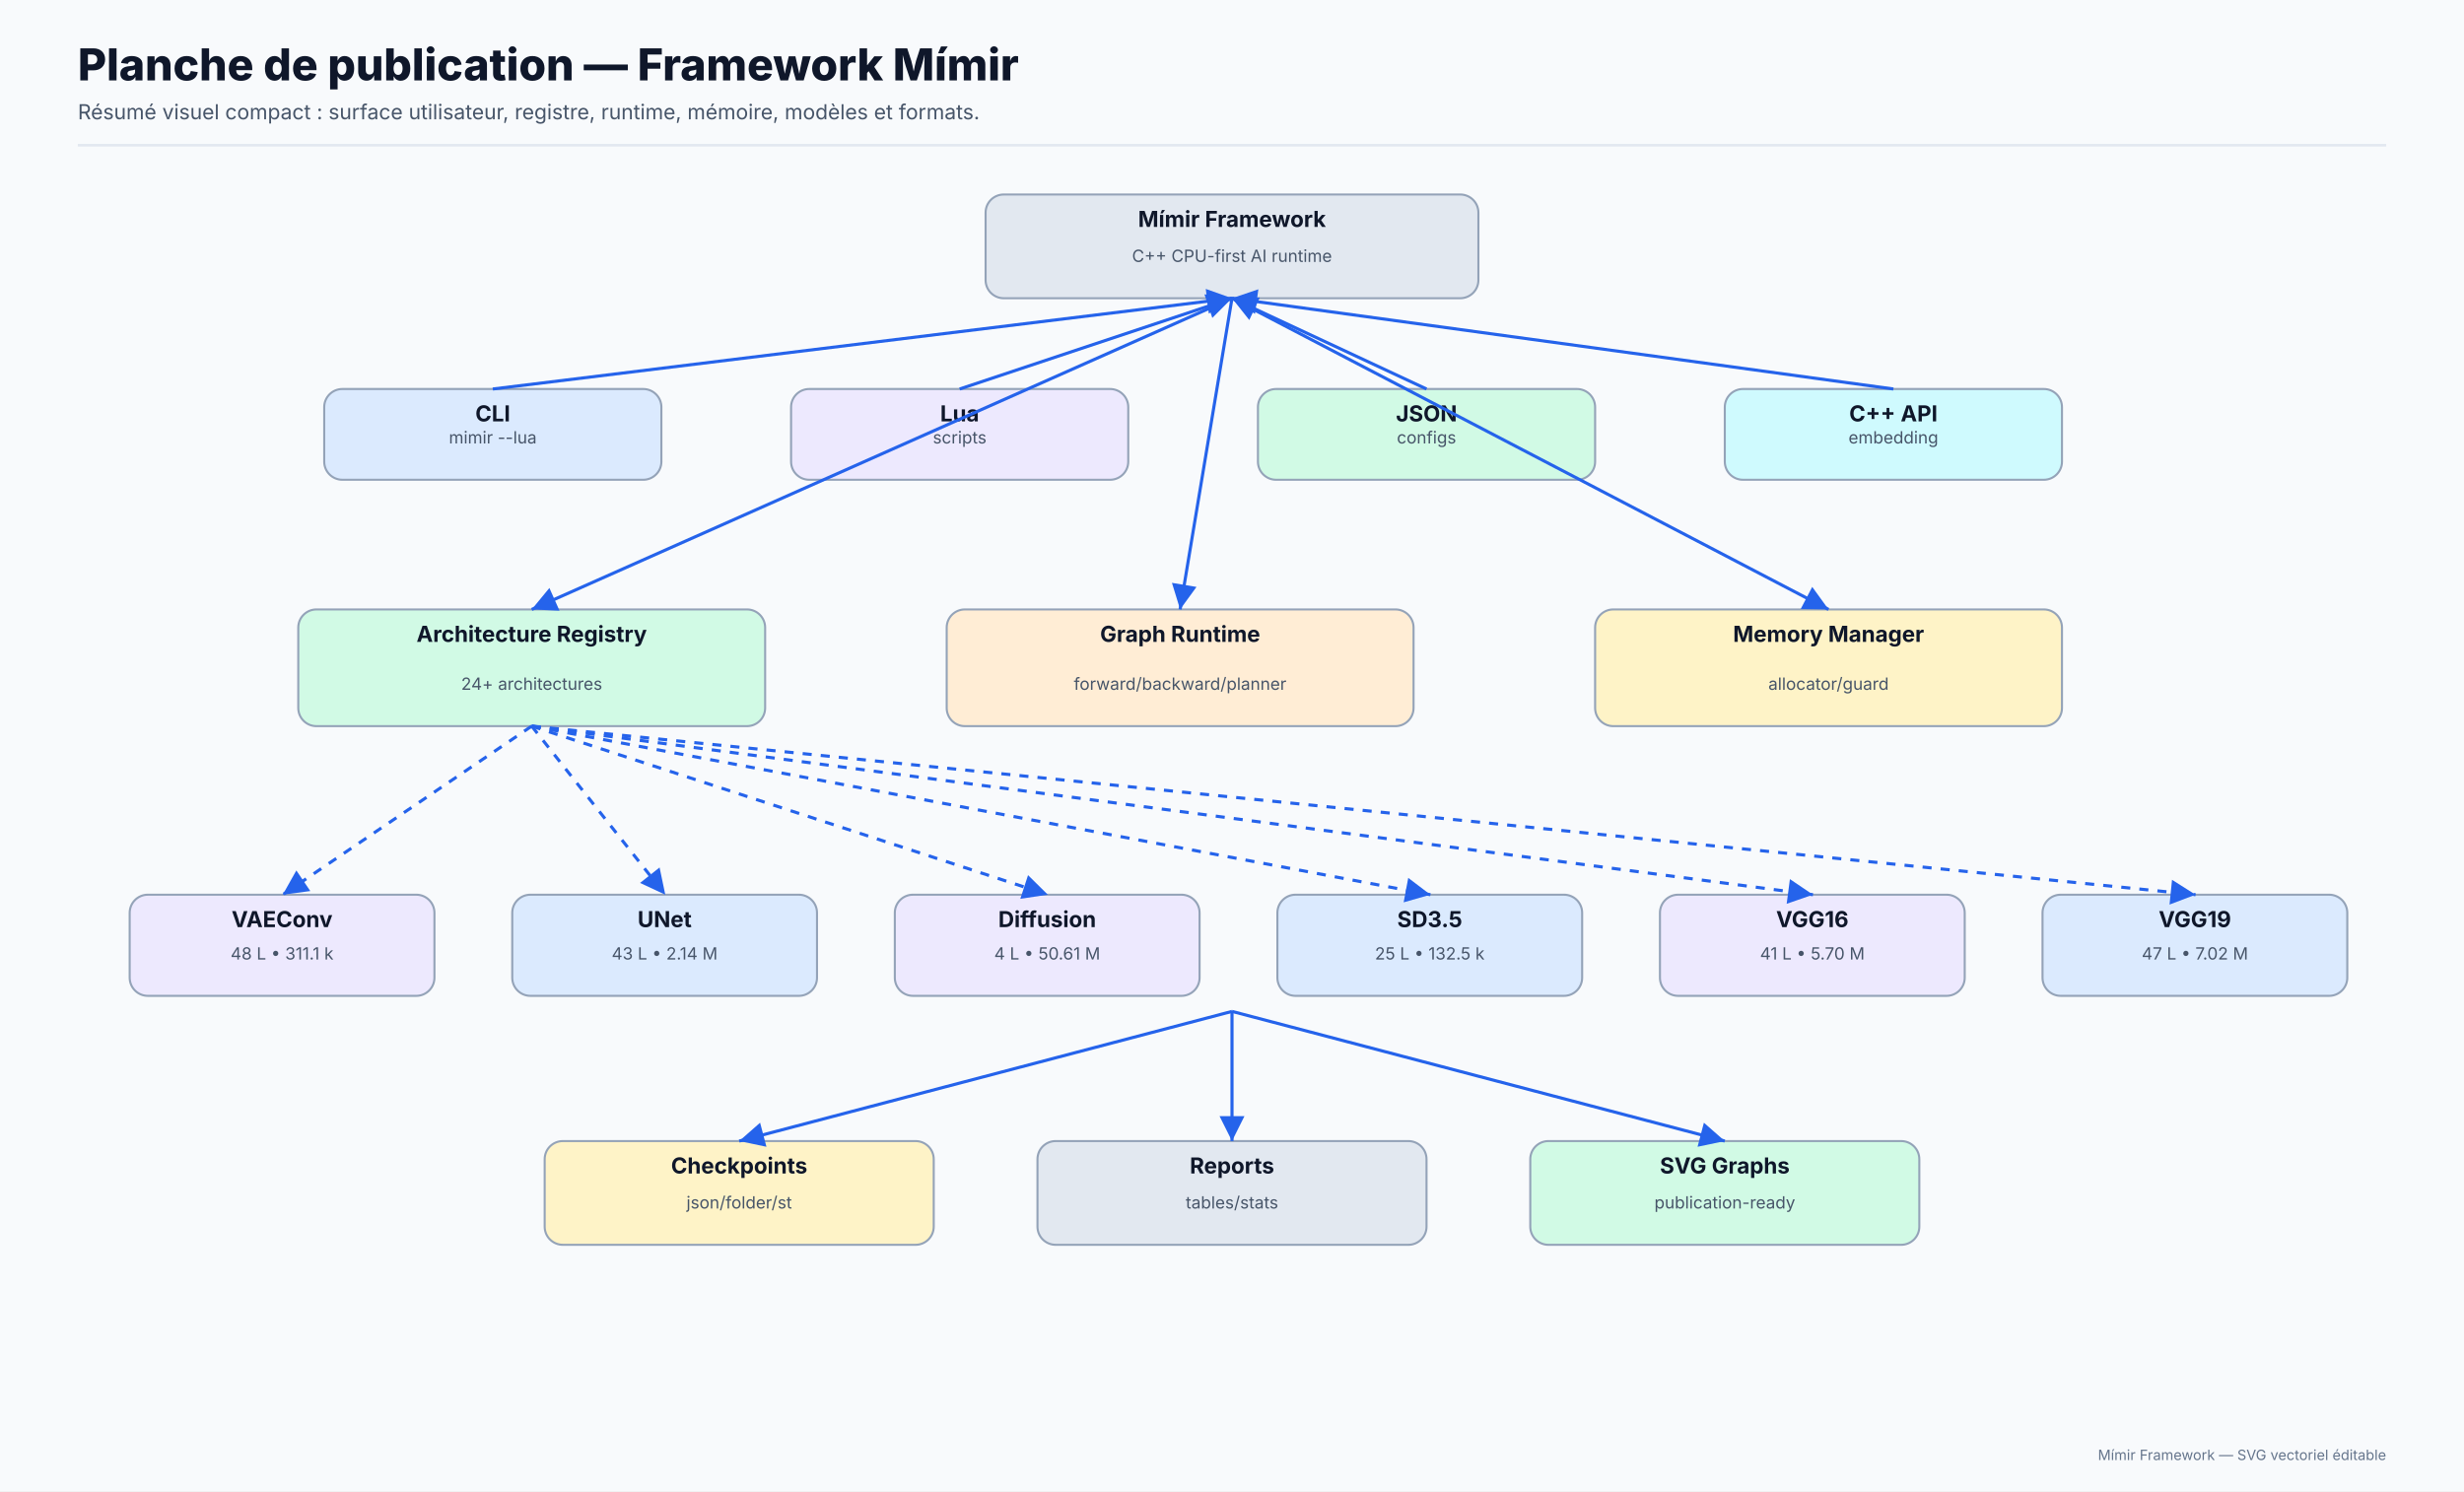
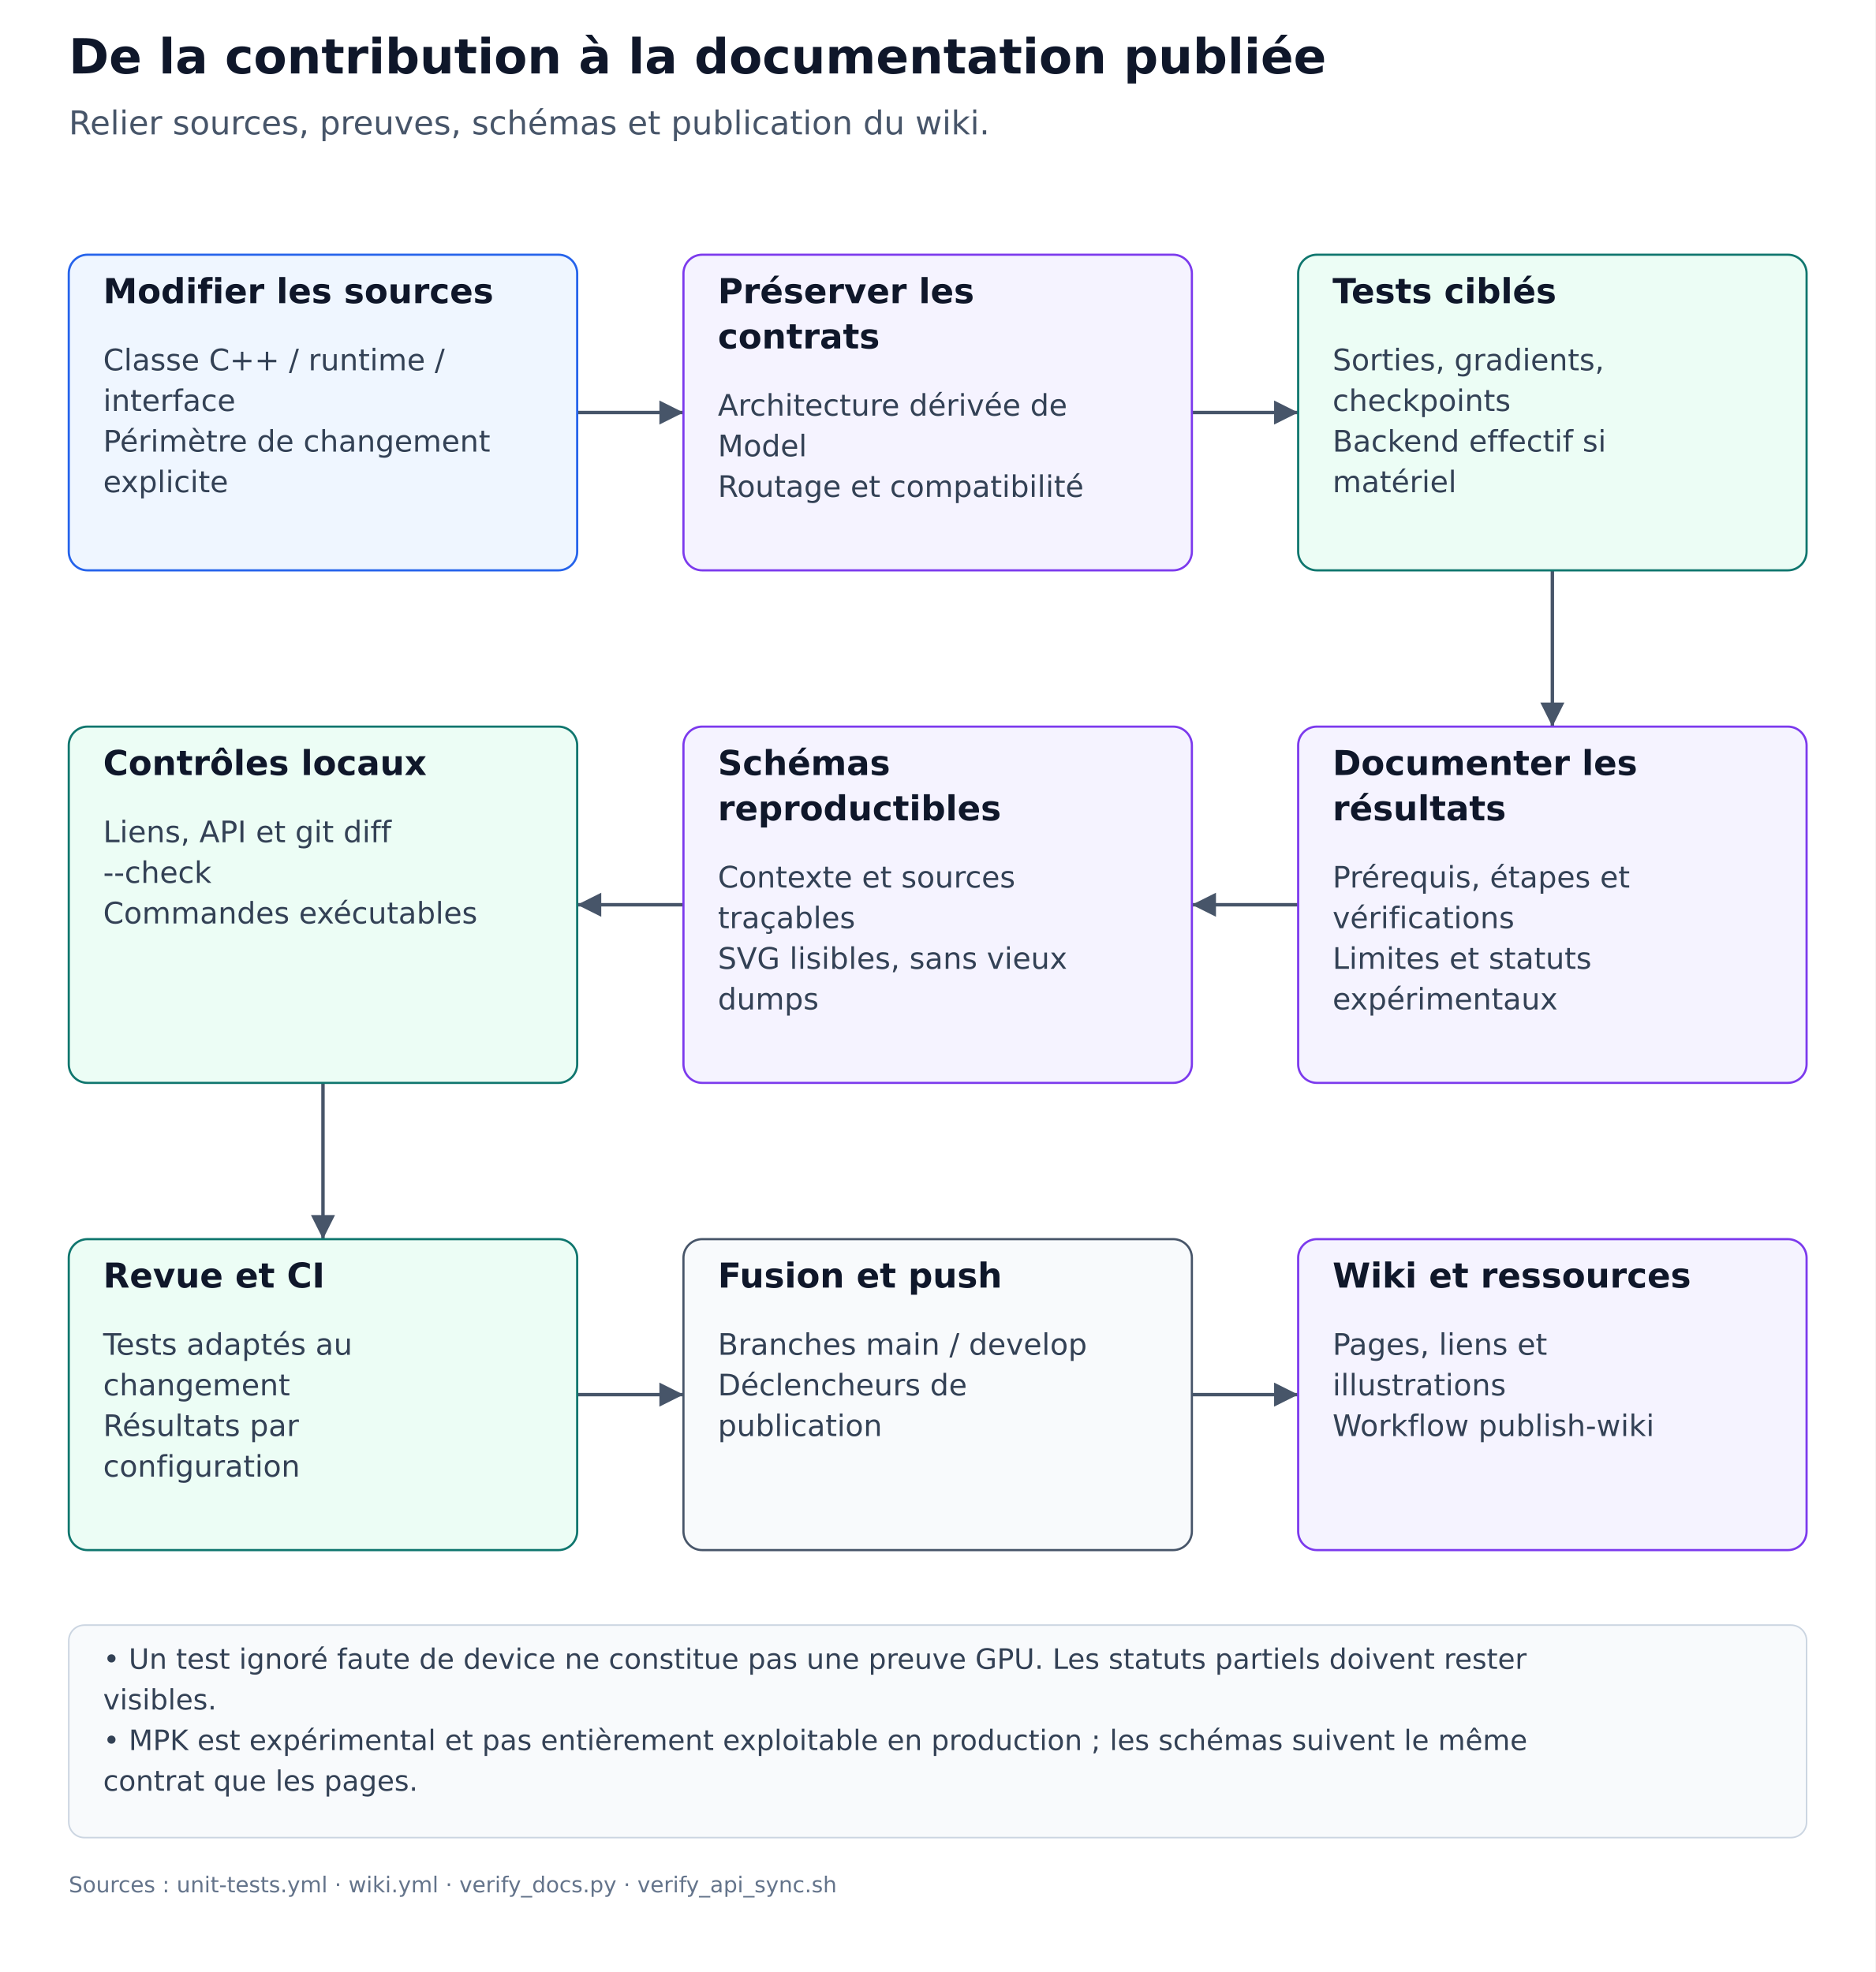
- <svg xmlns="http://www.w3.org/2000/svg" width="1900" height="1150" viewBox="0 0 1900 1150" role="img" aria-labelledby="title desc">
+ <svg xmlns="http://www.w3.org/2000/svg" width="1200" height="1262" viewBox="0 0 1200 1262" role="img" aria-labelledby="title desc">
  <defs>
-     <marker id="arrow" markerWidth="12" markerHeight="12" refX="10" refY="6" orient="auto" markerUnits="strokeWidth">
-       <path d="M2,2 L10,6 L2,10 z" fill="#475569" />
+     <marker id="arrow-blue" markerWidth="9" markerHeight="9" refX="8" refY="4.5" orient="auto">
+       <path d="M1,1 L8,4.5 L1,8 Z" fill="#2563eb" />
    </marker>
-     <marker id="arrowBlue" markerWidth="12" markerHeight="12" refX="10" refY="6" orient="auto" markerUnits="strokeWidth">
-       <path d="M2,2 L10,6 L2,10 z" fill="#2563eb" />
+     <marker id="arrow-teal" markerWidth="9" markerHeight="9" refX="8" refY="4.5" orient="auto">
+       <path d="M1,1 L8,4.5 L1,8 Z" fill="#0f766e" />
    </marker>
-     <style>text{font-family:Inter,Segoe UI,Arial,sans-serif}.title{font-size:34px;font-weight:800;fill:#0f172a}.subtitle{font-size:16px;fill:#475569}.label{font-size:17px;font-weight:700;fill:#0f172a}.small{font-size:13px;fill:#475569}.tiny{font-size:11px;fill:#64748b}.box{stroke:#94a3b8;stroke-width:1.4;rx:14}.edge{stroke:#475569;stroke-width:2.2;fill:none;marker-end:url(#arrow)}.edgeB{stroke:#2563eb;stroke-width:2.4;fill:none;marker-end:url(#arrowBlue)}.dash{stroke-dasharray:7 7}.note{font-size:12px;fill:#475569}</style>
+     <marker id="arrow-purple" markerWidth="9" markerHeight="9" refX="8" refY="4.5" orient="auto">
+       <path d="M1,1 L8,4.5 L1,8 Z" fill="#7c3aed" />
+     </marker>
+     <marker id="arrow-orange" markerWidth="9" markerHeight="9" refX="8" refY="4.5" orient="auto">
+       <path d="M1,1 L8,4.5 L1,8 Z" fill="#b45309" />
+     </marker>
+     <marker id="arrow-slate" markerWidth="9" markerHeight="9" refX="8" refY="4.5" orient="auto">
+       <path d="M1,1 L8,4.5 L1,8 Z" fill="#475569" />
+     </marker>
+     <marker id="arrow-red" markerWidth="9" markerHeight="9" refX="8" refY="4.5" orient="auto">
+       <path d="M1,1 L8,4.5 L1,8 Z" fill="#b91c1c" />
+     </marker>
  </defs>
-   <rect width="100%" height="100%" fill="#f8fafc" />
-   <text x="60" y="62" class="title" text-anchor="start">Planche de publication — Framework Mímir</text>
-   <text x="60" y="92" class="subtitle" text-anchor="start">Résumé visuel compact : surface utilisateur, registre, runtime, mémoire, modèles et formats.</text>
-   <line x1="60" y1="112" x2="1840" y2="112" stroke="#e2e8f0" stroke-width="2" />
-   <rect x="760" y="150" width="380" height="80" rx="14" fill="#e2e8f0" stroke="#94a3b8" stroke-width="1.6" />
-   <text x="950.0" y="175" class="label" text-anchor="middle">Mímir Framework</text>
-   <text x="950.0" y="202" class="small" text-anchor="middle">C++ CPU-first AI runtime</text>
-   <rect x="250" y="300" width="260" height="70" rx="14" fill="#dbeafe" stroke="#94a3b8" stroke-width="1.6" />
-   <text x="380.0" y="325" class="label" text-anchor="middle">CLI</text>
-   <text x="380.0" y="342" class="small" text-anchor="middle">mimir --lua</text>
-   <path d="M380,300 L950,230" class="edgeB" />
-   <rect x="610" y="300" width="260" height="70" rx="14" fill="#ede9fe" stroke="#94a3b8" stroke-width="1.6" />
-   <text x="740.0" y="325" class="label" text-anchor="middle">Lua</text>
-   <text x="740.0" y="342" class="small" text-anchor="middle">scripts</text>
-   <path d="M740,300 L950,230" class="edgeB" />
-   <rect x="970" y="300" width="260" height="70" rx="14" fill="#d1fae5" stroke="#94a3b8" stroke-width="1.6" />
-   <text x="1100.0" y="325" class="label" text-anchor="middle">JSON</text>
-   <text x="1100.0" y="342" class="small" text-anchor="middle">configs</text>
-   <path d="M1100,300 L950,230" class="edgeB" />
-   <rect x="1330" y="300" width="260" height="70" rx="14" fill="#cffafe" stroke="#94a3b8" stroke-width="1.6" />
-   <text x="1460.0" y="325" class="label" text-anchor="middle">C++ API</text>
-   <text x="1460.0" y="342" class="small" text-anchor="middle">embedding</text>
-   <path d="M1460,300 L950,230" class="edgeB" />
-   <rect x="230" y="470" width="360" height="90" rx="14" fill="#d1fae5" stroke="#94a3b8" stroke-width="1.6" />
-   <text x="410.0" y="495" class="label" text-anchor="middle">Architecture Registry</text>
-   <text x="410.0" y="532" class="small" text-anchor="middle">24+ architectures</text>
-   <path d="M950,230 L410,470" class="edgeB" />
-   <rect x="730" y="470" width="360" height="90" rx="14" fill="#ffedd5" stroke="#94a3b8" stroke-width="1.6" />
-   <text x="910.0" y="495" class="label" text-anchor="middle">Graph Runtime</text>
-   <text x="910.0" y="532" class="small" text-anchor="middle">forward/backward/planner</text>
-   <path d="M950,230 L910,470" class="edgeB" />
-   <rect x="1230" y="470" width="360" height="90" rx="14" fill="#fef3c7" stroke="#94a3b8" stroke-width="1.6" />
-   <text x="1410.0" y="495" class="label" text-anchor="middle">Memory Manager</text>
-   <text x="1410.0" y="532" class="small" text-anchor="middle">allocator/guard</text>
-   <path d="M950,230 L1410,470" class="edgeB" />
-   <rect x="100" y="690" width="235" height="78" rx="14" fill="#ede9fe" stroke="#94a3b8" stroke-width="1.6" />
-   <text x="217.5" y="715" class="label" text-anchor="middle">VAEConv</text>
-   <text x="217.5" y="740" class="small" text-anchor="middle">48 L • 311.1 k</text>
-   <path d="M410,560 L218,690" class="edgeB dash" />
-   <rect x="395" y="690" width="235" height="78" rx="14" fill="#dbeafe" stroke="#94a3b8" stroke-width="1.6" />
-   <text x="512.5" y="715" class="label" text-anchor="middle">UNet</text>
-   <text x="512.5" y="740" class="small" text-anchor="middle">43 L • 2.14 M</text>
-   <path d="M410,560 L513,690" class="edgeB dash" />
-   <rect x="690" y="690" width="235" height="78" rx="14" fill="#ede9fe" stroke="#94a3b8" stroke-width="1.6" />
-   <text x="807.5" y="715" class="label" text-anchor="middle">Diffusion</text>
-   <text x="807.5" y="740" class="small" text-anchor="middle">4 L • 50.61 M</text>
-   <path d="M410,560 L808,690" class="edgeB dash" />
-   <rect x="985" y="690" width="235" height="78" rx="14" fill="#dbeafe" stroke="#94a3b8" stroke-width="1.6" />
-   <text x="1102.5" y="715" class="label" text-anchor="middle">SD3.5</text>
-   <text x="1102.5" y="740" class="small" text-anchor="middle">25 L • 132.5 k</text>
-   <path d="M410,560 L1103,690" class="edgeB dash" />
-   <rect x="1280" y="690" width="235" height="78" rx="14" fill="#ede9fe" stroke="#94a3b8" stroke-width="1.6" />
-   <text x="1397.5" y="715" class="label" text-anchor="middle">VGG16</text>
-   <text x="1397.5" y="740" class="small" text-anchor="middle">41 L • 5.70 M</text>
-   <path d="M410,560 L1398,690" class="edgeB dash" />
-   <rect x="1575" y="690" width="235" height="78" rx="14" fill="#dbeafe" stroke="#94a3b8" stroke-width="1.6" />
-   <text x="1692.5" y="715" class="label" text-anchor="middle">VGG19</text>
-   <text x="1692.5" y="740" class="small" text-anchor="middle">47 L • 7.02 M</text>
-   <path d="M410,560 L1693,690" class="edgeB dash" />
-   <rect x="420" y="880" width="300" height="80" rx="14" fill="#fef3c7" stroke="#94a3b8" stroke-width="1.6" />
-   <text x="570.0" y="905" class="label" text-anchor="middle">Checkpoints</text>
-   <text x="570.0" y="932" class="small" text-anchor="middle">json/folder/st</text>
-   <path d="M950,780 L570,880" class="edgeB" />
-   <rect x="800" y="880" width="300" height="80" rx="14" fill="#e2e8f0" stroke="#94a3b8" stroke-width="1.6" />
-   <text x="950.0" y="905" class="label" text-anchor="middle">Reports</text>
-   <text x="950.0" y="932" class="small" text-anchor="middle">tables/stats</text>
-   <path d="M950,780 L950,880" class="edgeB" />
-   <rect x="1180" y="880" width="300" height="80" rx="14" fill="#d1fae5" stroke="#94a3b8" stroke-width="1.6" />
-   <text x="1330.0" y="905" class="label" text-anchor="middle">SVG Graphs</text>
-   <text x="1330.0" y="932" class="small" text-anchor="middle">publication-ready</text>
-   <path d="M950,780 L1330,880" class="edgeB" />
-   <text x="1840" y="1126" class="tiny" text-anchor="end">Mímir Framework — SVG vectoriel éditable</text>
+   <g font-family="DejaVu Sans, Liberation Sans, Arial, sans-serif">
+     <rect width="1200" height="1262" fill="#ffffff" />
+     <text x="44" y="47" font-size="31" fill="#0f172a" font-weight="700">
+       <tspan x="44" dy="0">De la contribution à la documentation publiée</tspan>
+     </text>
+     <text x="44" y="86" font-size="21" fill="#475569">
+       <tspan x="44" dy="0">Relier sources, preuves, schémas et publication du wiki.</tspan>
+     </text>
+     <path d="M 369.33,264 L 437.33,264" fill="none" stroke="#475569" stroke-width="2.2" stroke-linejoin="round" marker-end="url(#arrow-slate)" />
+     <path d="M 762.67,264 L 830.67,264" fill="none" stroke="#475569" stroke-width="2.2" stroke-linejoin="round" marker-end="url(#arrow-slate)" />
+     <path d="M 993.33,365 L 993.33,465" fill="none" stroke="#475569" stroke-width="2.2" stroke-linejoin="round" marker-end="url(#arrow-slate)" />
+     <path d="M 830.67,579 L 762.67,579" fill="none" stroke="#475569" stroke-width="2.2" stroke-linejoin="round" marker-end="url(#arrow-slate)" />
+     <path d="M 437.33,579 L 369.33,579" fill="none" stroke="#475569" stroke-width="2.2" stroke-linejoin="round" marker-end="url(#arrow-slate)" />
+     <path d="M 206.67,693 L 206.67,793" fill="none" stroke="#475569" stroke-width="2.2" stroke-linejoin="round" marker-end="url(#arrow-slate)" />
+     <path d="M 369.33,892.5 L 437.33,892.5" fill="none" stroke="#475569" stroke-width="2.2" stroke-linejoin="round" marker-end="url(#arrow-slate)" />
+     <path d="M 762.67,892.5 L 830.67,892.5" fill="none" stroke="#475569" stroke-width="2.2" stroke-linejoin="round" marker-end="url(#arrow-slate)" />
+     <g data-node="change">
+       <rect x="44" y="163" width="325.33" height="202" rx="12" fill="#eff6ff" stroke="#2563eb" stroke-width="1.4" />
+       <text x="66" y="194" font-size="22" fill="#0f172a" font-weight="700">
+         <tspan x="66" dy="0">Modifier les sources</tspan>
+       </text>
+       <text x="66" y="237" font-size="19" fill="#334155">
+         <tspan x="66" dy="0">Classe C++ / runtime /</tspan>
+         <tspan x="66" dy="26">interface</tspan>
+         <tspan x="66" dy="26">Périmètre de changement</tspan>
+         <tspan x="66" dy="26">explicite</tspan>
+       </text>
+     </g>
+     <g data-node="contract">
+       <rect x="437.33" y="163" width="325.33" height="202" rx="12" fill="#f5f3ff" stroke="#7c3aed" stroke-width="1.4" />
+       <text x="459.33" y="194" font-size="22" fill="#0f172a" font-weight="700">
+         <tspan x="459.33" dy="0">Préserver les</tspan>
+         <tspan x="459.33" dy="29">contrats</tspan>
+       </text>
+       <text x="459.33" y="266" font-size="19" fill="#334155">
+         <tspan x="459.33" dy="0">Architecture dérivée de</tspan>
+         <tspan x="459.33" dy="26">Model</tspan>
+         <tspan x="459.33" dy="26">Routage et compatibilité</tspan>
+       </text>
+     </g>
+     <g data-node="tests">
+       <rect x="830.67" y="163" width="325.33" height="202" rx="12" fill="#ecfdf5" stroke="#0f766e" stroke-width="1.4" />
+       <text x="852.67" y="194" font-size="22" fill="#0f172a" font-weight="700">
+         <tspan x="852.67" dy="0">Tests ciblés</tspan>
+       </text>
+       <text x="852.67" y="237" font-size="19" fill="#334155">
+         <tspan x="852.67" dy="0">Sorties, gradients,</tspan>
+         <tspan x="852.67" dy="26">checkpoints</tspan>
+         <tspan x="852.67" dy="26">Backend effectif si</tspan>
+         <tspan x="852.67" dy="26">matériel</tspan>
+       </text>
+     </g>
+     <g data-node="local">
+       <rect x="44" y="465" width="325.33" height="228" rx="12" fill="#ecfdf5" stroke="#0f766e" stroke-width="1.4" />
+       <text x="66" y="496" font-size="22" fill="#0f172a" font-weight="700">
+         <tspan x="66" dy="0">Contrôles locaux</tspan>
+       </text>
+       <text x="66" y="539" font-size="19" fill="#334155">
+         <tspan x="66" dy="0">Liens, API et git diff</tspan>
+         <tspan x="66" dy="26">--check</tspan>
+         <tspan x="66" dy="26">Commandes exécutables</tspan>
+       </text>
+     </g>
+     <g data-node="diagrams">
+       <rect x="437.33" y="465" width="325.33" height="228" rx="12" fill="#f5f3ff" stroke="#7c3aed" stroke-width="1.4" />
+       <text x="459.33" y="496" font-size="22" fill="#0f172a" font-weight="700">
+         <tspan x="459.33" dy="0">Schémas</tspan>
+         <tspan x="459.33" dy="29">reproductibles</tspan>
+       </text>
+       <text x="459.33" y="568" font-size="19" fill="#334155">
+         <tspan x="459.33" dy="0">Contexte et sources</tspan>
+         <tspan x="459.33" dy="26">traçables</tspan>
+         <tspan x="459.33" dy="26">SVG lisibles, sans vieux</tspan>
+         <tspan x="459.33" dy="26">dumps</tspan>
+       </text>
+     </g>
+     <g data-node="docs">
+       <rect x="830.67" y="465" width="325.33" height="228" rx="12" fill="#f5f3ff" stroke="#7c3aed" stroke-width="1.4" />
+       <text x="852.67" y="496" font-size="22" fill="#0f172a" font-weight="700">
+         <tspan x="852.67" dy="0">Documenter les</tspan>
+         <tspan x="852.67" dy="29">résultats</tspan>
+       </text>
+       <text x="852.67" y="568" font-size="19" fill="#334155">
+         <tspan x="852.67" dy="0">Prérequis, étapes et</tspan>
+         <tspan x="852.67" dy="26">vérifications</tspan>
+         <tspan x="852.67" dy="26">Limites et statuts</tspan>
+         <tspan x="852.67" dy="26">expérimentaux</tspan>
+       </text>
+     </g>
+     <g data-node="review">
+       <rect x="44" y="793" width="325.33" height="199" rx="12" fill="#ecfdf5" stroke="#0f766e" stroke-width="1.4" />
+       <text x="66" y="824" font-size="22" fill="#0f172a" font-weight="700">
+         <tspan x="66" dy="0">Revue et CI</tspan>
+       </text>
+       <text x="66" y="867" font-size="19" fill="#334155">
+         <tspan x="66" dy="0">Tests adaptés au</tspan>
+         <tspan x="66" dy="26">changement</tspan>
+         <tspan x="66" dy="26">Résultats par</tspan>
+         <tspan x="66" dy="26">configuration</tspan>
+       </text>
+     </g>
+     <g data-node="push">
+       <rect x="437.33" y="793" width="325.33" height="199" rx="12" fill="#f8fafc" stroke="#475569" stroke-width="1.4" />
+       <text x="459.33" y="824" font-size="22" fill="#0f172a" font-weight="700">
+         <tspan x="459.33" dy="0">Fusion et push</tspan>
+       </text>
+       <text x="459.33" y="867" font-size="19" fill="#334155">
+         <tspan x="459.33" dy="0">Branches main / develop</tspan>
+         <tspan x="459.33" dy="26">Déclencheurs de</tspan>
+         <tspan x="459.33" dy="26">publication</tspan>
+       </text>
+     </g>
+     <g data-node="wiki">
+       <rect x="830.67" y="793" width="325.33" height="199" rx="12" fill="#f5f3ff" stroke="#7c3aed" stroke-width="1.4" />
+       <text x="852.67" y="824" font-size="22" fill="#0f172a" font-weight="700">
+         <tspan x="852.67" dy="0">Wiki et ressources</tspan>
+       </text>
+       <text x="852.67" y="867" font-size="19" fill="#334155">
+         <tspan x="852.67" dy="0">Pages, liens et</tspan>
+         <tspan x="852.67" dy="26">illustrations</tspan>
+         <tspan x="852.67" dy="26">Workflow publish-wiki</tspan>
+       </text>
+     </g>
+     <rect x="44" y="1040" width="1112" height="136" rx="10" fill="#f8fafc" stroke="#cbd5e1" />
+     <text x="66" y="1068" font-size="18" fill="#334155">
+       <tspan x="66" dy="0">• Un test ignoré faute de device ne constitue pas une preuve GPU. Les statuts partiels doivent rester</tspan>
+       <tspan x="66" dy="26">visibles.</tspan>
+       <tspan x="66" dy="26">• MPK est expérimental et pas entièrement exploitable en production ; les schémas suivent le même</tspan>
+       <tspan x="66" dy="26">contrat que les pages.</tspan>
+     </text>
+     <text x="44" y="1211" font-size="14" fill="#64748b">
+       <tspan x="44" dy="0">Sources : unit-tests.yml · wiki.yml · verify_docs.py · verify_api_sync.sh</tspan>
+     </text>
+   </g>
</svg>
